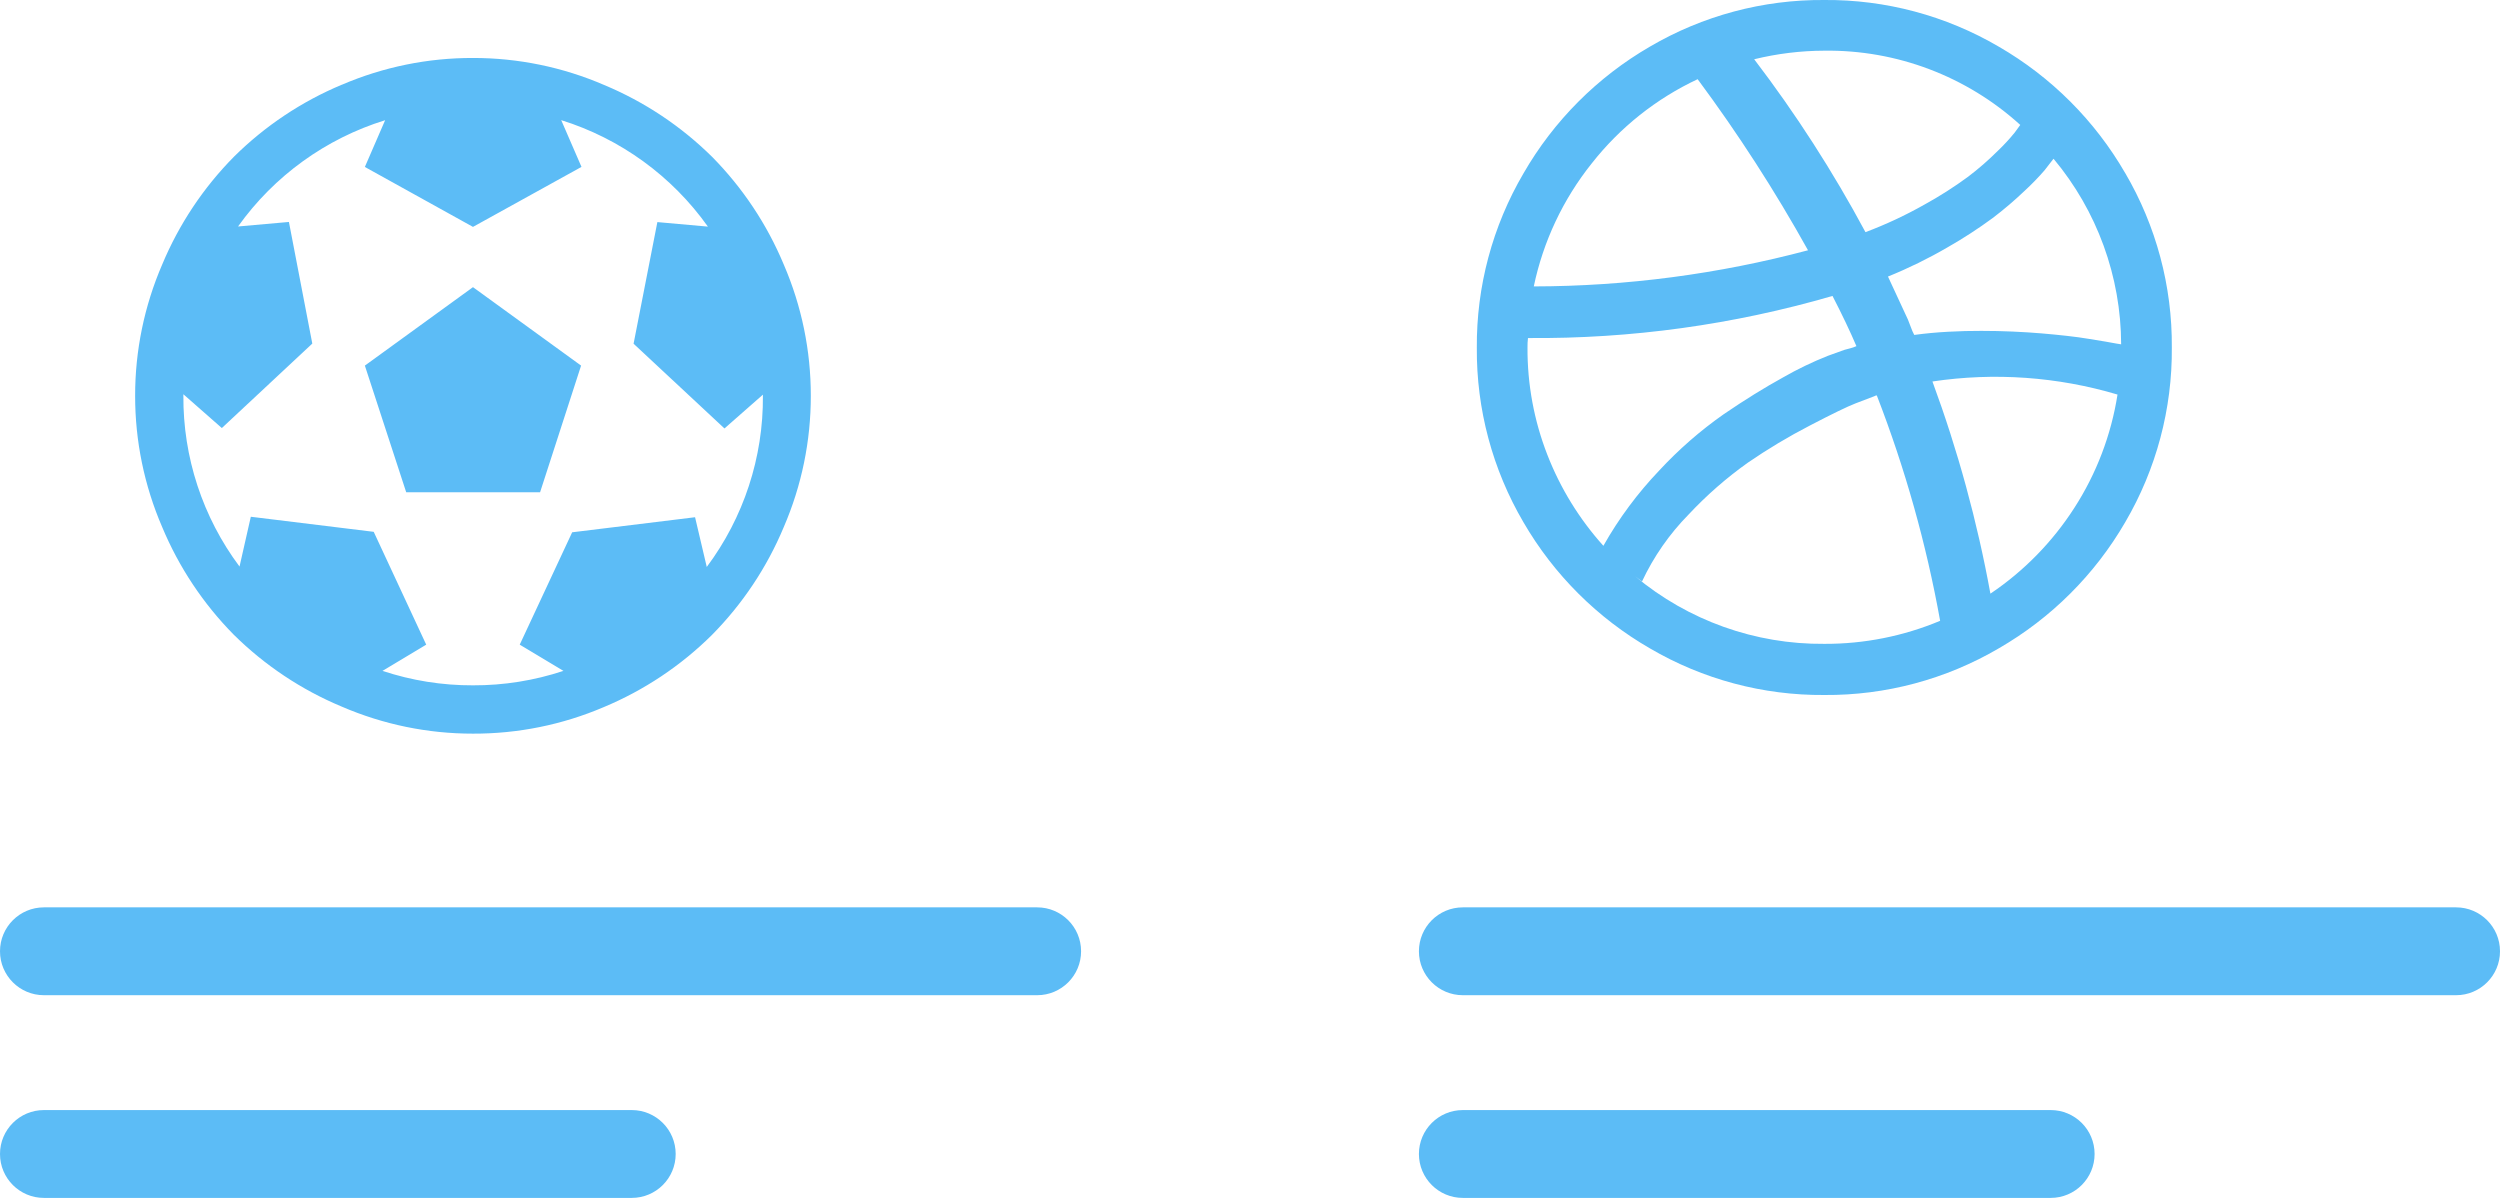
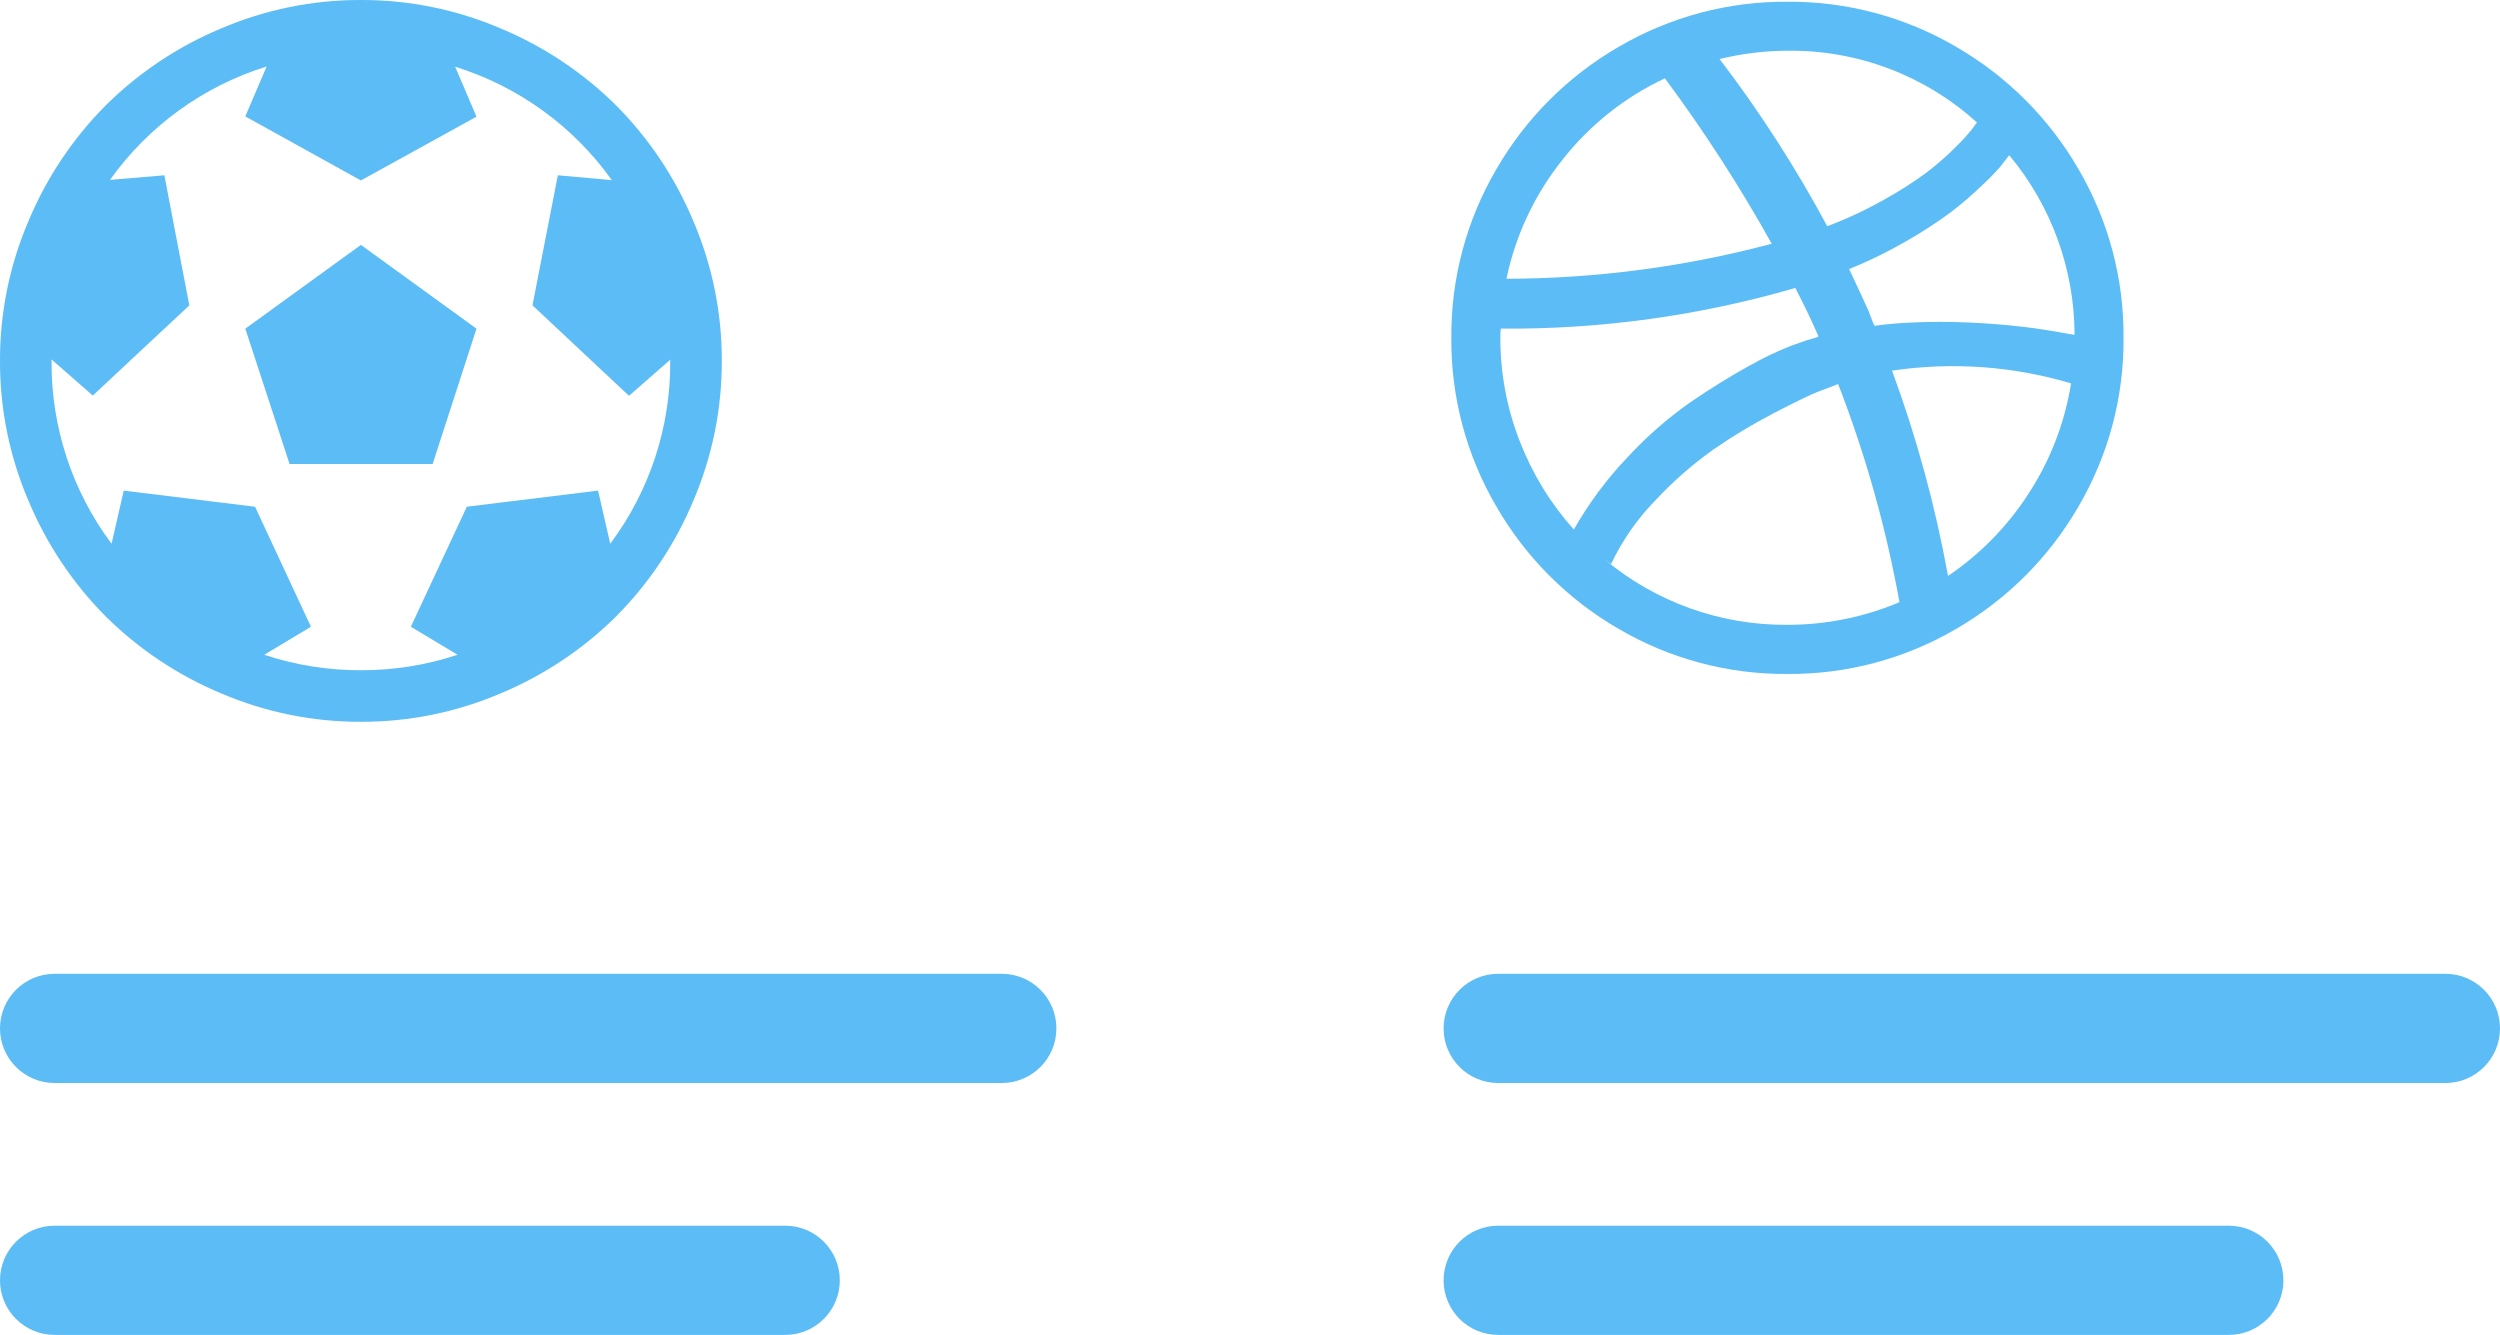
- <svg xmlns="http://www.w3.org/2000/svg" viewBox="4008 335.571 37 17.729">
-   <defs>
-     <style>
-       .cls-1 {
-         fill: #5cbcf6;
-       }
-     </style>
-   </defs>
-   <g id="produkt_Stream" data-name="produkt Stream" transform="translate(3975 -50)">
-     <path id="Pfad_261" data-name="Pfad 261" class="cls-1" d="M-1.6-4.018,0-5.179,1.6-4.018.993-2.143H-.988Zm-.34-4.157A4.888,4.888,0,0,1,0-8.571a4.888,4.888,0,0,1,1.942.4,5.023,5.023,0,0,1,1.6,1.066A5.023,5.023,0,0,1,4.6-5.513,4.888,4.888,0,0,1,5-3.571a4.888,4.888,0,0,1-.4,1.942,5.023,5.023,0,0,1-1.066,1.6,5.023,5.023,0,0,1-1.6,1.066A4.888,4.888,0,0,1,0,1.429a4.888,4.888,0,0,1-1.942-.4,5.023,5.023,0,0,1-1.6-1.066A5.023,5.023,0,0,1-4.6-1.629,4.888,4.888,0,0,1-5-3.571a4.888,4.888,0,0,1,.4-1.942,5.023,5.023,0,0,1,1.066-1.6A5.023,5.023,0,0,1-1.942-8.175Zm5.4,7.137a4.179,4.179,0,0,0,.831-2.533v-.017l-.569.5L2.377-4.342l.352-1.8.748.067A4.2,4.2,0,0,0,1.306-7.651l.3.692L0-6.071l-1.6-.887.3-.692A4.2,4.2,0,0,0-3.477-6.077l.753-.067.346,1.8-1.339,1.25-.569-.5v.017a4.179,4.179,0,0,0,.831,2.533l.167-.737,1.819.223L-.692.112-1.339.5A4.208,4.208,0,0,0,0,.714,4.208,4.208,0,0,0,1.339.5L.692.112l.776-1.663,1.819-.223Z" transform="translate(40 395)" />
-     <path id="Pfad_262" data-name="Pfad 262" class="cls-1" d="M1.714-.241A18.1,18.1,0,0,0,.777-3.576H.763L.75-3.569l-.288.11q-.181.07-.676.328a8.592,8.592,0,0,0-.917.549,5.812,5.812,0,0,0-.877.767,3.588,3.588,0,0,0-.69.991L-2.8-.9a4.31,4.31,0,0,0,2.8,1A4.392,4.392,0,0,0,1.714-.241ZM.475-4.306Q.335-4.634.121-5.049a15.665,15.665,0,0,1-4.507.623,1.082,1.082,0,0,0-.007.141A4.309,4.309,0,0,0-4.1-2.7a4.4,4.4,0,0,0,.83,1.349,5.614,5.614,0,0,1,.827-1.115A5.986,5.986,0,0,1-1.487-3.3q.462-.315.874-.542a5.148,5.148,0,0,1,.666-.321L.3-4.252l.087-.023A.529.529,0,0,0,.475-4.306Zm-.717-1.42A23.042,23.042,0,0,0-1.875-8.257,4.334,4.334,0,0,0-3.442-7.011,4.34,4.34,0,0,0-4.3-5.19,15.89,15.89,0,0,0-.241-5.725Zm4.58,2.136A6.328,6.328,0,0,0,1.6-3.783,18.865,18.865,0,0,1,2.458-.643,4.388,4.388,0,0,0,3.7-1.912,4.331,4.331,0,0,0,4.339-3.589ZM-1.051-8.551a.019.019,0,0,0-.013.007A.019.019,0,0,1-1.051-8.551ZM2.9-7.58A4.233,4.233,0,0,0,0-8.679a4.429,4.429,0,0,0-1.038.127A19.112,19.112,0,0,1,.609-5.993,6.22,6.22,0,0,0,1.48-6.4a5.873,5.873,0,0,0,.646-.412,4.3,4.3,0,0,0,.439-.382,2.906,2.906,0,0,0,.251-.271ZM4.393-4.333a4.3,4.3,0,0,0-1-2.746l-.007.007q-.06.08-.127.164a3.845,3.845,0,0,1-.291.3,5.545,5.545,0,0,1-.475.405,6.814,6.814,0,0,1-.67.435,6.853,6.853,0,0,1-.881.432q.167.355.295.636.013.033.044.114a.768.768,0,0,0,.05.114q.241-.033.5-.047t.492-.013q.234,0,.462.01t.429.027q.2.017.378.037t.321.044l.244.04.167.03Zm.06-2.535a5.031,5.031,0,0,1,.69,2.581A5.031,5.031,0,0,1,4.453-1.7,5.12,5.12,0,0,1,2.581.167,5.031,5.031,0,0,1,0,.857,5.031,5.031,0,0,1-2.581.167,5.12,5.12,0,0,1-4.453-1.7a5.031,5.031,0,0,1-.69-2.581,5.031,5.031,0,0,1,.69-2.581A5.12,5.12,0,0,1-2.581-8.739,5.031,5.031,0,0,1,0-9.429a5.031,5.031,0,0,1,2.581.69A5.12,5.12,0,0,1,4.453-6.867Z" transform="translate(60 395)" />
-     <path id="Pfad_264" data-name="Pfad 264" class="cls-1" d="M.65,0h14.7a.65.65,0,0,1,0,1.3H.65A.65.65,0,0,1,.65,0Z" transform="translate(33 399)" />
-     <path id="Pfad_266" data-name="Pfad 266" class="cls-1" d="M.65,0h14.7a.65.65,0,0,1,0,1.3H.65A.65.65,0,0,1,.65,0Z" transform="translate(54 399)" />
-     <path id="Pfad_265" data-name="Pfad 265" class="cls-1" d="M.65,0h8.7a.65.65,0,0,1,0,1.3H.65A.65.65,0,0,1,.65,0Z" transform="translate(33 402)" />
-     <path id="Pfad_263" data-name="Pfad 263" class="cls-1" d="M.65,0h8.7a.65.65,0,0,1,0,1.3H.65A.65.65,0,0,1,.65,0Z" transform="translate(54 402)" />
+ <svg xmlns="http://www.w3.org/2000/svg" width="48.49" height="25.892" viewBox="0 0 48.49 25.892">
+   <g id="Icon-Product-Stream" transform="translate(-3.258 -2.917)">
+     <path id="Path_848" data-name="Path 848" d="M-2.242-5.625,0-7.25,2.242-5.625,1.391-3H-1.383Zm-.477-5.82A6.843,6.843,0,0,1,0-12a6.843,6.843,0,0,1,2.719.555A7.032,7.032,0,0,1,4.953-9.953,7.032,7.032,0,0,1,6.445-7.719,6.843,6.843,0,0,1,7-5a6.843,6.843,0,0,1-.555,2.719A7.032,7.032,0,0,1,4.953-.047,7.032,7.032,0,0,1,2.719,1.445,6.843,6.843,0,0,1,0,2a6.843,6.843,0,0,1-2.719-.555A7.032,7.032,0,0,1-4.953-.047,7.032,7.032,0,0,1-6.445-2.281,6.843,6.843,0,0,1-7-5a6.843,6.843,0,0,1,.555-2.719A7.032,7.032,0,0,1-4.953-9.953,7.032,7.032,0,0,1-2.719-11.445ZM4.836-1.453A5.85,5.85,0,0,0,6-5v-.023l-.8.7L3.328-6.078,3.82-8.6l1.047.094a5.879,5.879,0,0,0-3.039-2.2l.414.969L0-8.5-2.242-9.742l.414-.969a5.879,5.879,0,0,0-3.039,2.2L-3.812-8.6l.484,2.523L-5.2-4.328l-.8-.7V-5A5.85,5.85,0,0,0-4.836-1.453L-4.6-2.484l2.547.313L-.969.156-1.875.7A5.891,5.891,0,0,0,0,1,5.891,5.891,0,0,0,1.875.7L.969.156,2.055-2.172,4.6-2.484Z" transform="translate(10.258 14.917)" fill="#5cbcf6" />
+     <path id="Path_847" data-name="Path 847" d="M2.264-.139A22.942,22.942,0,0,0,1.076-4.366H1.059l-.017.008-.365.14q-.229.089-.857.416a10.892,10.892,0,0,0-1.163.7,7.367,7.367,0,0,0-1.112.972A4.548,4.548,0,0,0-3.33-.877l-.127-.093A5.463,5.463,0,0,0,.091.3,5.567,5.567,0,0,0,2.264-.139ZM.694-5.292q-.178-.416-.45-.942a19.858,19.858,0,0,1-5.713.789,1.372,1.372,0,0,0-.008.178A5.463,5.463,0,0,0-5.1-3.259,5.574,5.574,0,0,0-4.052-1.548,7.117,7.117,0,0,1-3-2.961a7.588,7.588,0,0,1,1.21-1.057q.586-.4,1.108-.688a6.526,6.526,0,0,1,.845-.407l.314-.11.11-.03A.67.67,0,0,0,.694-5.292Zm-.908-1.8A29.21,29.21,0,0,0-2.286-10.3,5.494,5.494,0,0,0-4.272-8.721,5.5,5.5,0,0,0-5.359-6.412,20.144,20.144,0,0,0-.215-7.091ZM5.592-4.383A8.021,8.021,0,0,0,2.12-4.63,23.914,23.914,0,0,1,3.206-.648a5.563,5.563,0,0,0,1.57-1.609A5.49,5.49,0,0,0,5.592-4.383Zm-6.834-6.29a.024.024,0,0,0-.017.008A.024.024,0,0,1-1.242-10.674ZM3.767-9.443A5.366,5.366,0,0,0,.091-10.835a5.615,5.615,0,0,0-1.316.161A24.228,24.228,0,0,1,.863-7.431a7.885,7.885,0,0,0,1.1-.514,7.445,7.445,0,0,0,.819-.522,5.453,5.453,0,0,0,.556-.484,3.685,3.685,0,0,0,.318-.344ZM5.66-5.326a5.447,5.447,0,0,0-1.265-3.48L4.386-8.8q-.076.1-.161.208a4.874,4.874,0,0,1-.369.378,7.029,7.029,0,0,1-.6.514,8.638,8.638,0,0,1-.849.552A8.688,8.688,0,0,1,1.288-6.6q.212.45.374.806.017.042.055.144A.974.974,0,0,0,1.78-5.5q.306-.042.632-.059t.624-.017q.3,0,.586.013t.543.034q.255.021.48.047t.407.055l.31.051q.127.021.212.038Zm.076-3.213A6.378,6.378,0,0,1,6.61-5.266a6.378,6.378,0,0,1-.874,3.272A6.49,6.49,0,0,1,3.363.379a6.378,6.378,0,0,1-3.272.874A6.378,6.378,0,0,1-3.182.379,6.49,6.49,0,0,1-5.554-1.994a6.378,6.378,0,0,1-.874-3.272,6.378,6.378,0,0,1,.874-3.272,6.49,6.49,0,0,1,2.373-2.373,6.378,6.378,0,0,1,3.272-.874,6.378,6.378,0,0,1,3.272.874A6.49,6.49,0,0,1,5.736-8.539Z" transform="translate(37.836 14.736)" fill="#5cbcf6" />
+     <path id="Path_852" data-name="Path 852" d="M1.059,0H19.431a1.059,1.059,0,1,1,0,2.118H1.059A1.059,1.059,0,0,1,1.059,0Z" transform="translate(3.258 21.805)" fill="#5cbcf6" />
+     <path id="Path_851" data-name="Path 851" d="M1.059,0H19.431a1.059,1.059,0,1,1,0,2.118H1.059A1.059,1.059,0,0,1,1.059,0Z" transform="translate(31.258 21.805)" fill="#5cbcf6" />
+     <path id="Path_850" data-name="Path 850" d="M1.059,0H15.23a1.059,1.059,0,0,1,0,2.118H1.059A1.059,1.059,0,0,1,1.059,0Z" transform="translate(3.258 26.691)" fill="#5cbcf6" />
+     <path id="Path_849" data-name="Path 849" d="M1.059,0H15.23a1.059,1.059,0,0,1,0,2.118H1.059A1.059,1.059,0,0,1,1.059,0Z" transform="translate(31.258 26.691)" fill="#5cbcf6" />
  </g>
</svg>
